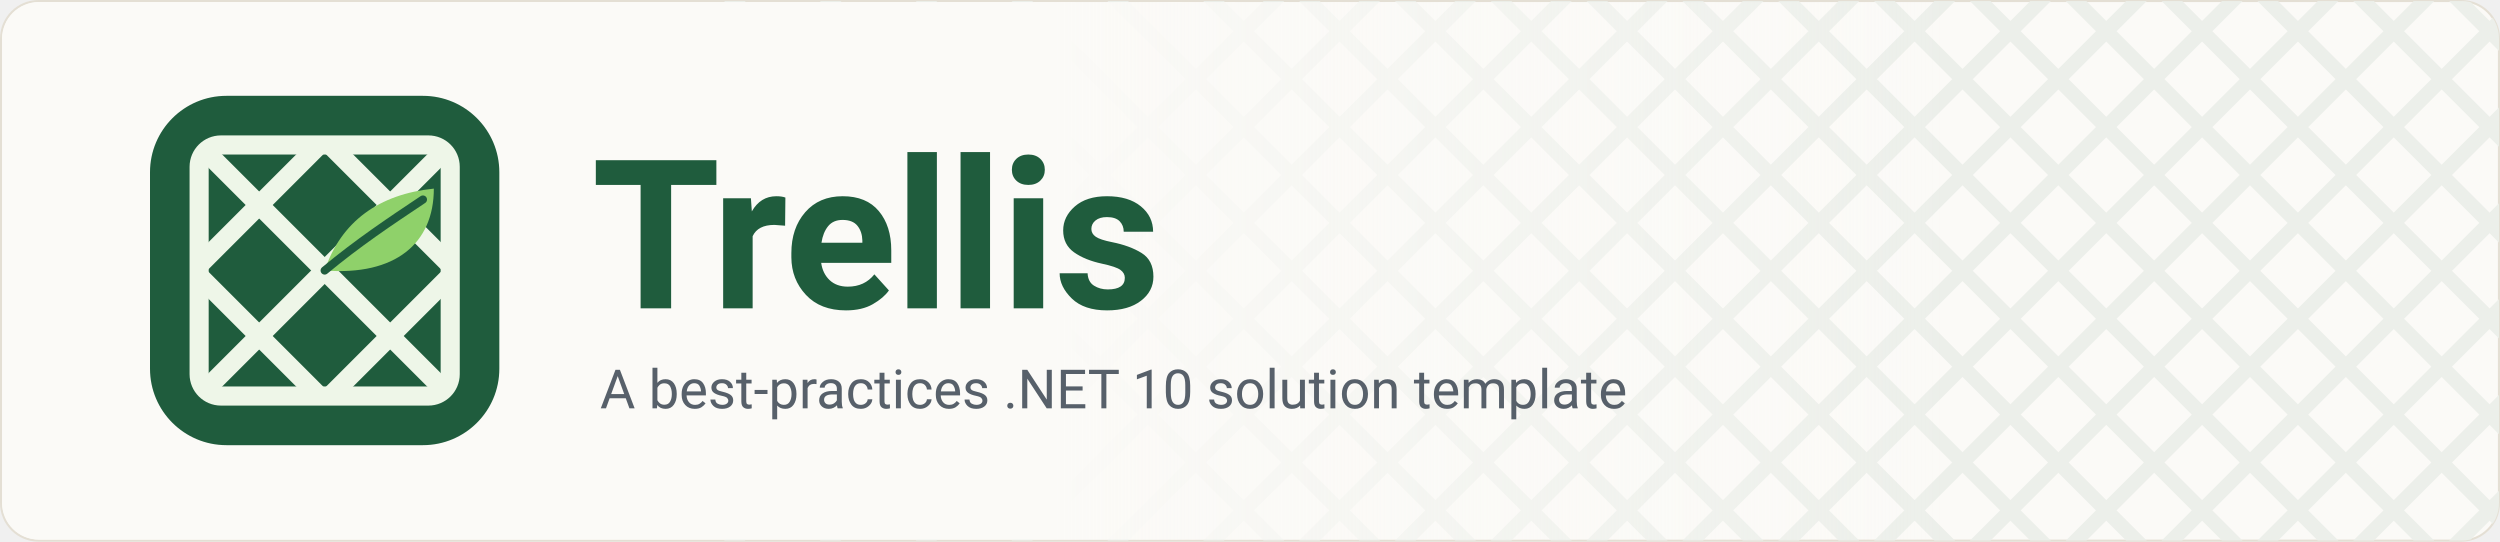
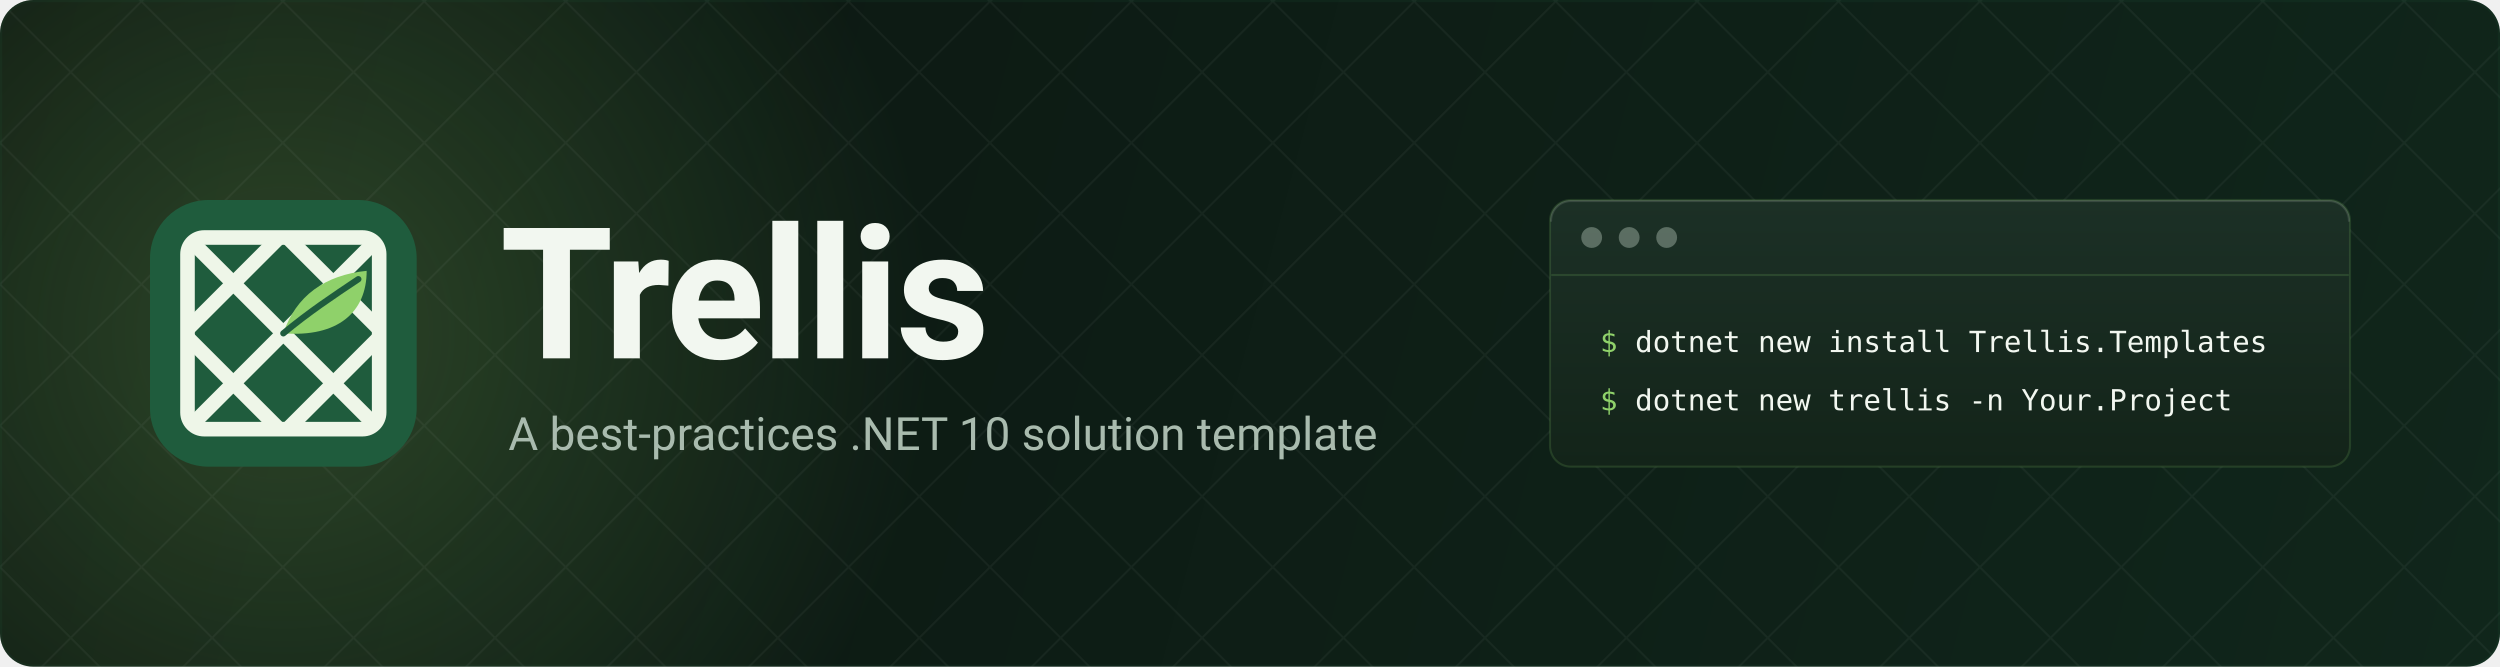
- <svg xmlns="http://www.w3.org/2000/svg" width="1200" height="260" viewBox="0 0 1200 260" role="img" aria-labelledby="title desc">
+ <svg xmlns="http://www.w3.org/2000/svg" width="1200" height="320" viewBox="0 0 1200 320" role="img" aria-labelledby="title desc">
  <style>
-     .s100w700 { font-family: ui-sans-serif, -apple-system, "Segoe UI", Roboto, Helvetica, Arial, sans-serif; font-size: 100px; font-weight: 700 }
-     .s26 { font-family: ui-sans-serif, -apple-system, "Segoe UI", Roboto, Helvetica, Arial, sans-serif; font-size: 26px; font-weight: 400 }
+     .m14 { font-family: ui-monospace, SFMono-Regular, Menlo, Consolas, monospace; font-size: 14px; font-weight: 400 }
+     .s22 { font-family: ui-sans-serif, -apple-system, "Segoe UI", Roboto, Helvetica, Arial, sans-serif; font-size: 22px; font-weight: 400 }
+     .s88w700 { font-family: ui-sans-serif, -apple-system, "Segoe UI", Roboto, Helvetica, Arial, sans-serif; font-size: 88px; font-weight: 700 }
  </style>
  <defs>
-     <clipPath id="banner-clip">
-       <rect x="0.5" y="0.5" width="1199" height="259" rx="18" />
-     </clipPath>
-     <linearGradient id="banner-fade" x1="0" x2="1" y1="0" y2="0">
-       <stop offset="0.42" stop-color="#fbfaf7" />
-       <stop offset="0.78" stop-color="#fbfaf7" stop-opacity="0" />
+     <linearGradient id="stage" gradientUnits="userSpaceOnUse" x1="0" y1="0" x2="1200" y2="320">
+       <stop offset="0" stop-color="#0b1510" />
+       <stop offset="1" stop-color="#10261b" />
+     </linearGradient>
+     <radialGradient id="glow" gradientUnits="userSpaceOnUse" cx="136" cy="160" r="520">
+       <stop offset="0" stop-color="#8fd16a" stop-opacity="0.25" />
+       <stop offset="0.6" stop-color="#8fd16a" stop-opacity="0" />
+     </radialGradient>
+     <pattern id="stage-lattice" width="48" height="48" patternUnits="userSpaceOnUse" patternTransform="rotate(45)">
+       <path d="M0 0.5 H48 M0.5 0 V48" fill="none" stroke="#ffffff" stroke-opacity="0.04" stroke-width="1" />
+     </pattern>
+     <linearGradient id="terminal" x1="0" y1="0" x2="0" y2="1">
+       <stop offset="0" stop-color="#1c3026" />
+       <stop offset="1" stop-color="#132419" />
    </linearGradient>
  </defs>
-   <rect x="0.5" y="0.5" width="1199" height="259" rx="18" fill="#fbfaf7" stroke="#e4dfd4" stroke-width="1" />
-   <g clip-path="url(#banner-clip)">
-     <path d="M332 -20 L632 280 M632 -20 L332 280 M378 -20 L678 280 M678 -20 L378 280 M424 -20 L724 280 M724 -20 L424 280 M470 -20 L770 280 M770 -20 L470 280 M516 -20 L816 280 M816 -20 L516 280 M562 -20 L862 280 M862 -20 L562 280 M608 -20 L908 280 M908 -20 L608 280 M654 -20 L954 280 M954 -20 L654 280 M700 -20 L1000 280 M1000 -20 L700 280 M746 -20 L1046 280 M1046 -20 L746 280 M792 -20 L1092 280 M1092 -20 L792 280 M838 -20 L1138 280 M1138 -20 L838 280 M884 -20 L1184 280 M1184 -20 L884 280 M930 -20 L1230 280 M1230 -20 L930 280 M976 -20 L1276 280 M1276 -20 L976 280 M1022 -20 L1322 280 M1322 -20 L1022 280 M1068 -20 L1368 280 M1368 -20 L1068 280 M1114 -20 L1414 280 M1414 -20 L1114 280 M1160 -20 L1460 280 M1460 -20 L1160 280 M1206 -20 L1506 280 M1506 -20 L1206 280 M1252 -20 L1552 280 M1552 -20 L1252 280 M1298 -20 L1598 280 M1598 -20 L1298 280 M1344 -20 L1644 280 M1644 -20 L1344 280 M1390 -20 L1690 280 M1690 -20 L1390 280" stroke="#ecefea" stroke-width="7" fill="none" />
-   </g>
-   <rect x="1" y="1" width="1198" height="258" rx="18" fill="url(#banner-fade)" />
-   <g transform="translate(72 46) scale(1.31)">
+   <rect x="0" y="0" width="1200" height="320" rx="16" fill="url(#stage)" />
+   <rect x="0" y="0" width="1200" height="320" rx="16" fill="url(#glow)" />
+   <rect x="0" y="0" width="1200" height="320" rx="16" fill="url(#stage-lattice)" />
+   <rect x="0.5" y="0.5" width="1199" height="319" rx="15.5" fill="none" stroke="#1f5c3d" stroke-width="1" stroke-opacity="0.14" />
+   <g transform="translate(72 96) scale(1)">
    <defs>
      <clipPath id="trellis-mark-frame">
        <rect x="18" y="18" width="92" height="92" rx="8" />
      </clipPath>
    </defs>
    <rect width="128" height="128" rx="28" fill="#1F5C3D" />
    <g clip-path="url(#trellis-mark-frame)" stroke="#EEF6E8" stroke-width="7" fill="none">
      <path d="M-20 100 L100 -20 M-20 148 L148 -20 M28 148 L148 28" />
      <path d="M-20 -68 L148 100 M-20 -20 L148 148 M-20 28 L148 196" />
    </g>
    <rect x="18" y="18" width="92" height="92" rx="8" fill="none" stroke="#EEF6E8" stroke-width="7" />
    <path d="M64 64 C 70 46, 84 36, 104 34 C 104 54, 90 66, 64 64 Z" fill="#8FD16A" />
    <path d="M64 64 C 76 54, 88 46, 100 38" stroke="#1F5C3D" stroke-width="3" fill="none" stroke-linecap="round" />
  </g>
-   <text class="s100w700" x="284" y="148" fill="#1f5c3d" letter-spacing="-1">Trellis</text>
-   <text class="s26" x="288" y="196" fill="#57606a">A best-practices .NET 10 solution template</text>
+   <text class="s88w700" x="240" y="172" fill="#f2f7f0" letter-spacing="-1.76">Trellis</text>
+   <text class="s22" x="244" y="216" fill="#a9bbae">A best-practices .NET 10 solution template</text>
+   <rect x="744" y="96" width="384" height="128" rx="10" fill="url(#terminal)" stroke="#8fd16a" stroke-width="1" stroke-opacity="0.16" />
+   <path d="M744.5 106 A9.5 9.5 0 0 1 754 96.5 H1118 A9.5 9.5 0 0 1 1127.5 106" fill="none" stroke="#ffffff" stroke-width="1" stroke-opacity="0.12" stroke-linecap="round" stroke-linejoin="round" />
+   <circle cx="764" cy="114" r="5" fill="#a9bbae" fill-opacity="0.45" />
+   <circle cx="782" cy="114" r="5" fill="#a9bbae" fill-opacity="0.45" />
+   <circle cx="800" cy="114" r="5" fill="#a9bbae" fill-opacity="0.45" />
+   <line x1="745" y1="132" x2="1127" y2="132" stroke="#8fd16a" stroke-width="1" stroke-linecap="round" stroke-opacity="0.16" />
+   <text class="m14" x="768" y="169" fill="#8fd16a">$ <tspan class="m14" fill="#f2f7f0">dotnet new install Trellis.Templates</tspan>
+   </text>
+   <text class="m14" x="768" y="197" fill="#8fd16a">$ <tspan class="m14" fill="#f2f7f0">dotnet new trellis -n Your.Project</tspan>
+   </text>
</svg>
